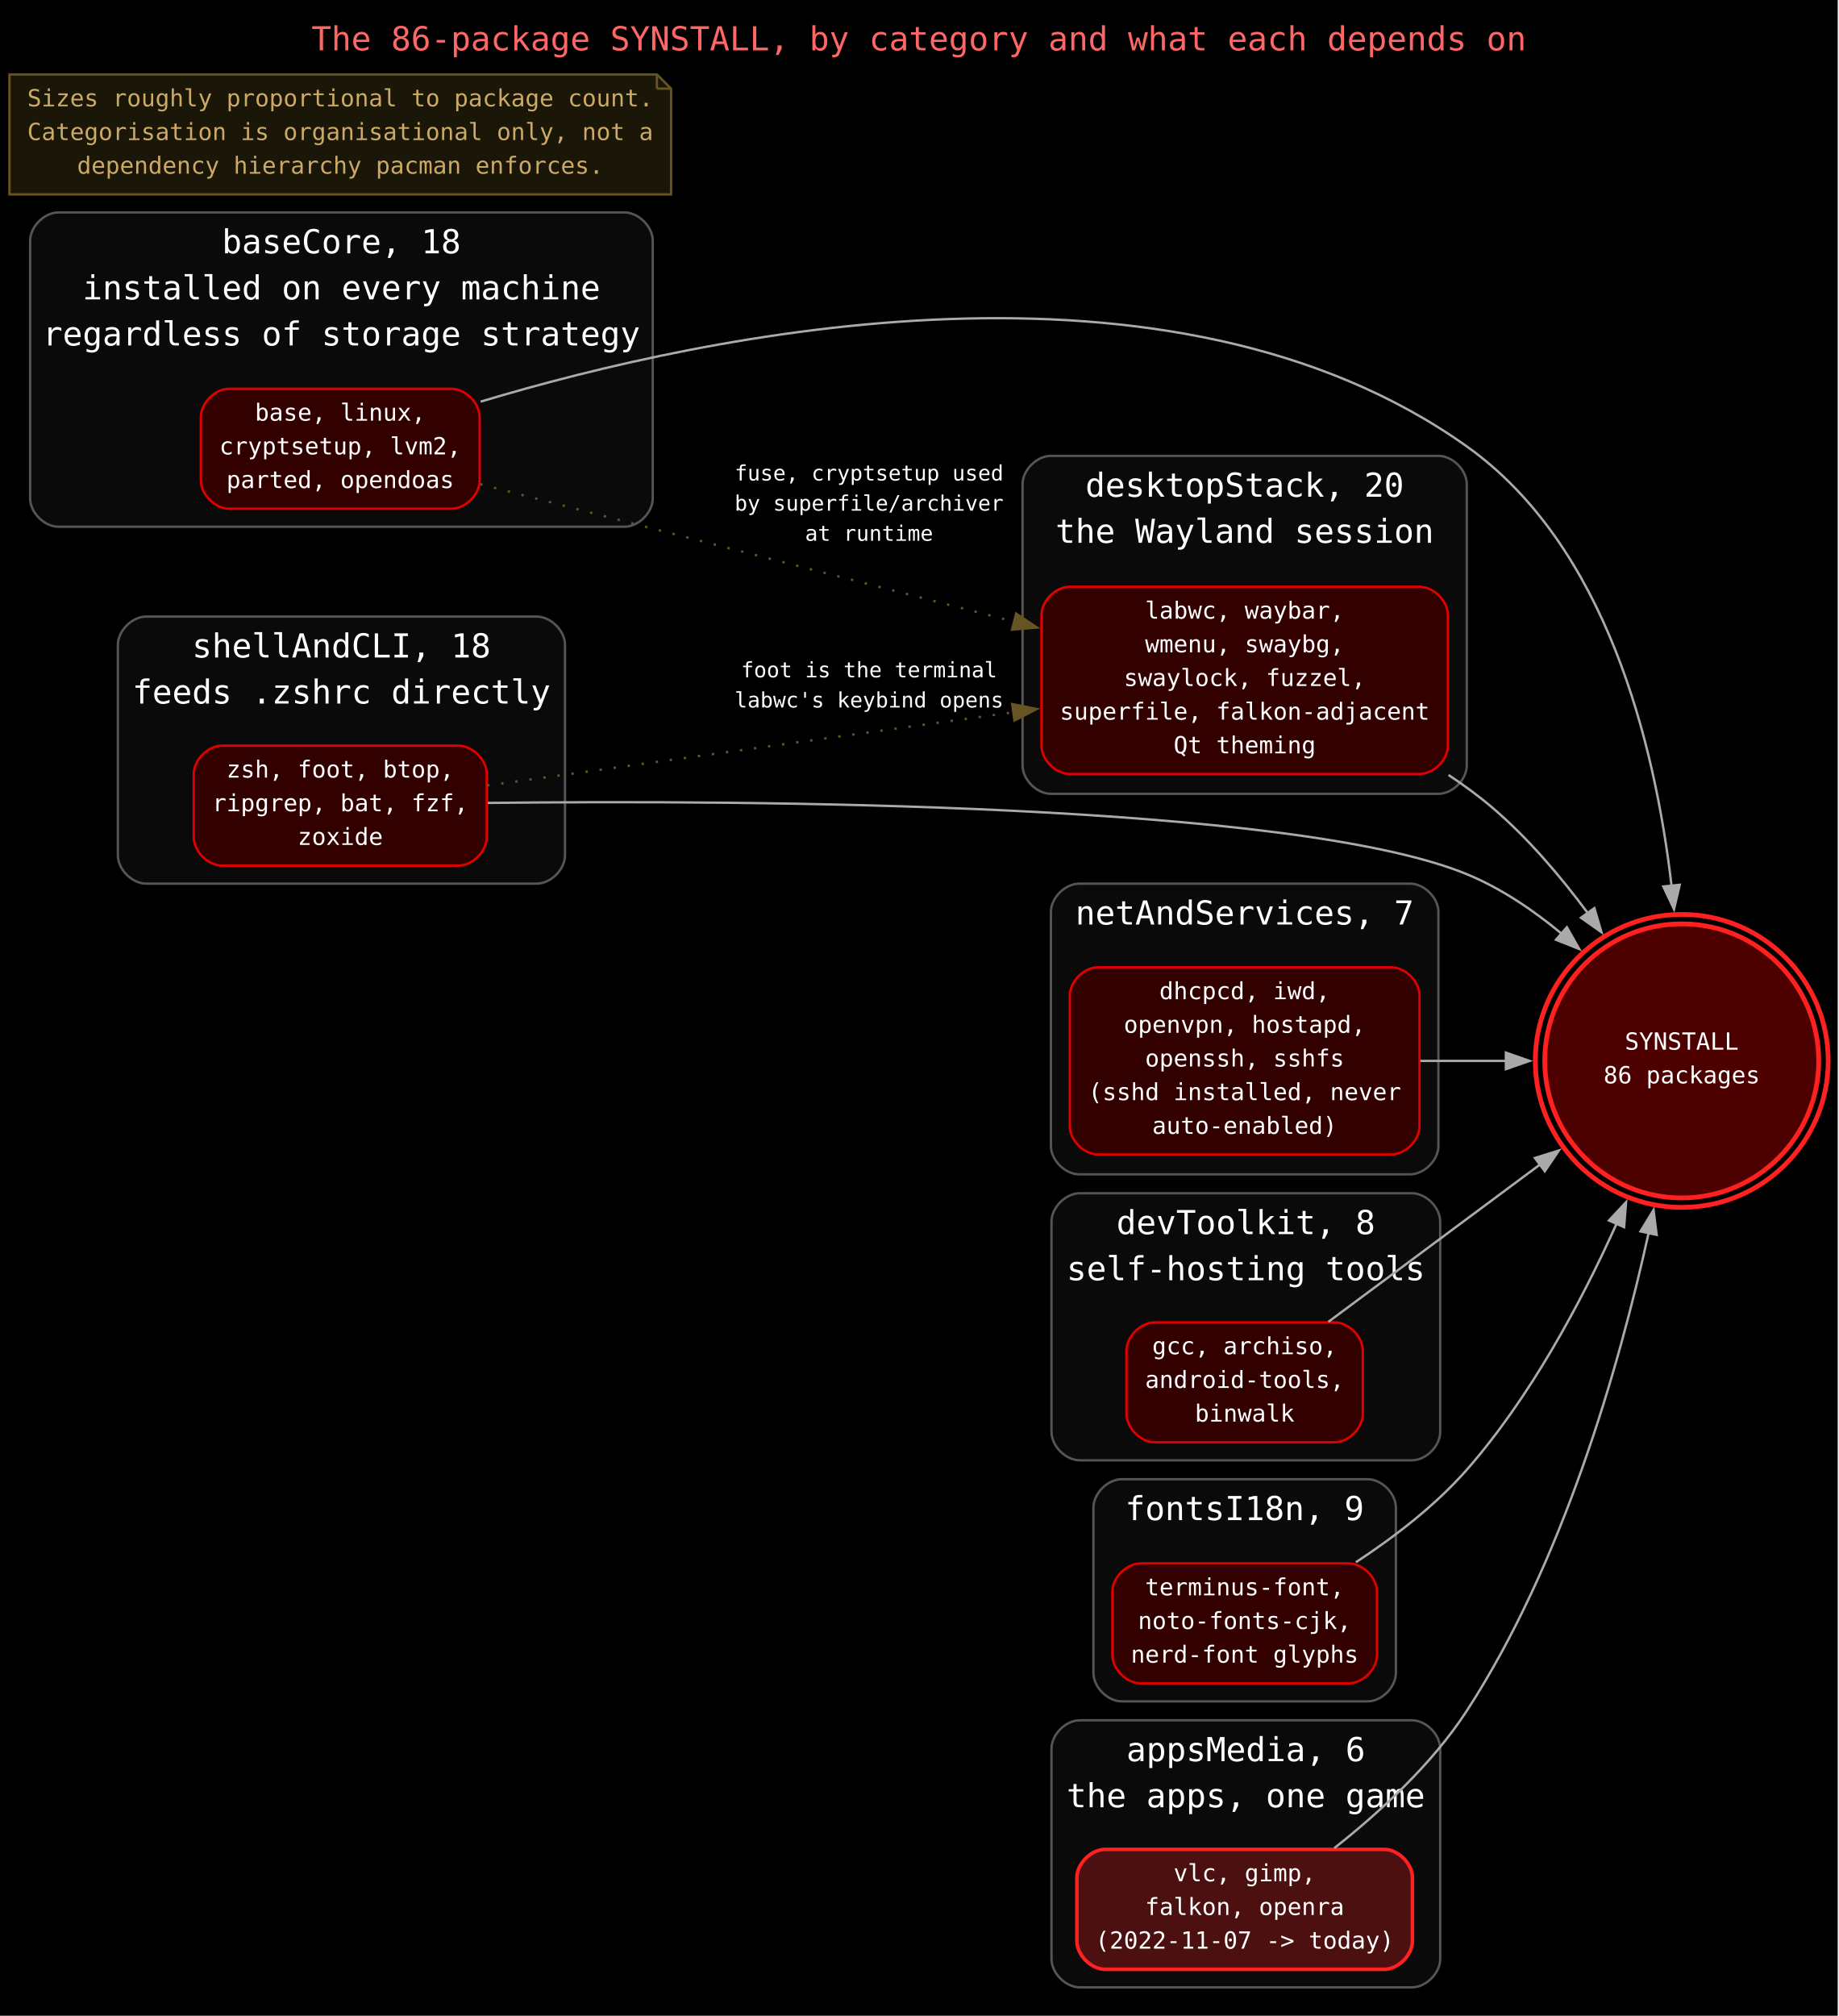
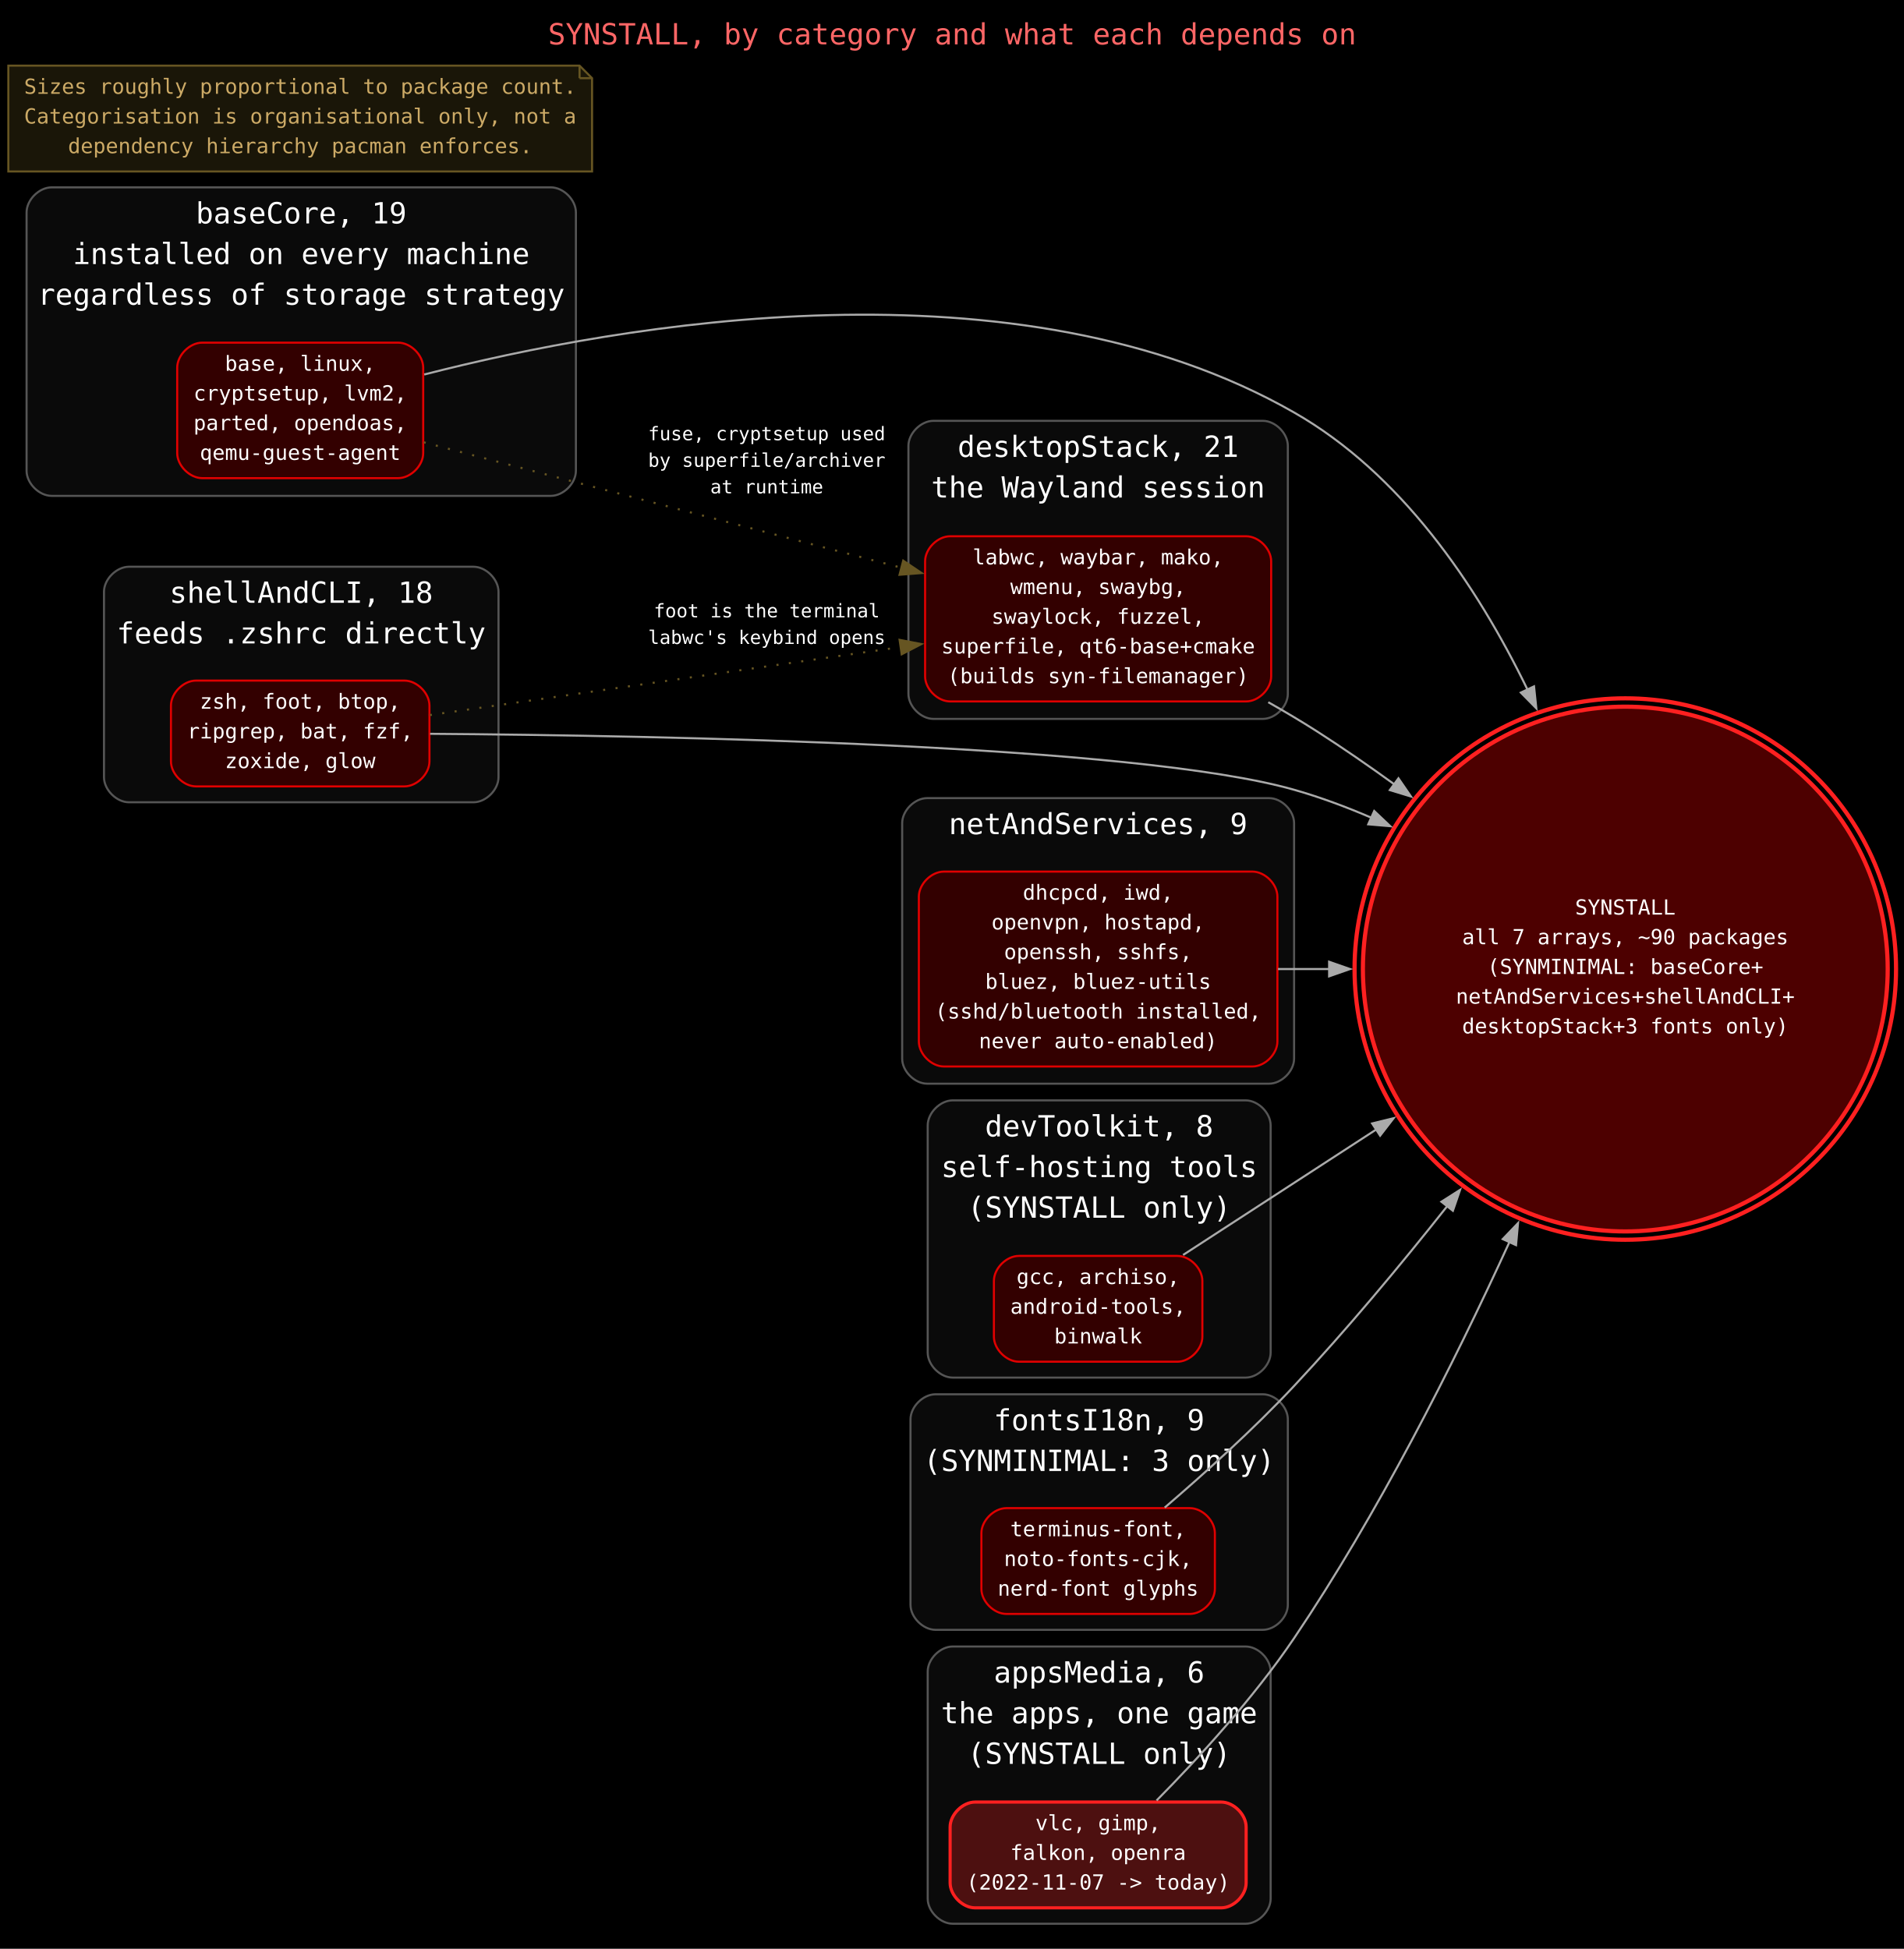
- <svg xmlns="http://www.w3.org/2000/svg" width="778pt" height="853pt" viewBox="0.00 0.00 778.00 853.00">
-   <g id="graph0" class="graph" transform="scale(1 1) rotate(0) translate(4 848.88)">
-     <polygon fill="#000000" stroke="none" points="-4,4 -4,-848.88 773.72,-848.88 773.72,4 -4,4" />
-     <text xml:space="preserve" text-anchor="middle" x="384.86" y="-827.58" font-family="monospace" font-size="14.00" fill="#ff6666">The 86-package SYNSTALL, by category and what each depends on</text>
+ <svg xmlns="http://www.w3.org/2000/svg" width="913pt" height="935pt" viewBox="0.00 0.00 913.00 935.00">
+   <g id="graph0" class="graph" transform="scale(1 1) rotate(0) translate(4 930.88)">
+     <polygon fill="#000000" stroke="none" points="-4,4 -4,-930.88 909.48,-930.88 909.48,4 -4,4" />
+     <text xml:space="preserve" text-anchor="middle" x="452.74" y="-909.58" font-family="monospace" font-size="14.00" fill="#ff6666">SYNSTALL, by category and what each depends on</text>
    <g id="clust1" class="cluster">
-       <path fill="#0a0a0a" stroke="#555555" d="M20.75,-626C20.75,-626 260.25,-626 260.25,-626 266.25,-626 272.25,-632 272.25,-638 272.25,-638 272.25,-747 272.25,-747 272.25,-753 266.25,-759 260.25,-759 260.25,-759 20.75,-759 20.75,-759 14.75,-759 8.75,-753 8.75,-747 8.75,-747 8.75,-638 8.75,-638 8.75,-632 14.75,-626 20.75,-626" />
-       <text xml:space="preserve" text-anchor="middle" x="140.5" y="-741.7" font-family="monospace" font-size="14.00" fill="white">baseCore, 18</text>
-       <text xml:space="preserve" text-anchor="middle" x="140.5" y="-722.2" font-family="monospace" font-size="14.00" fill="white">installed on every machine</text>
-       <text xml:space="preserve" text-anchor="middle" x="140.5" y="-702.7" font-family="monospace" font-size="14.00" fill="white">regardless of storage strategy</text>
+       <path fill="#0a0a0a" stroke="#555555" d="M20.75,-693C20.75,-693 260.25,-693 260.25,-693 266.25,-693 272.25,-699 272.25,-705 272.25,-705 272.25,-829 272.25,-829 272.25,-835 266.25,-841 260.25,-841 260.25,-841 20.75,-841 20.75,-841 14.75,-841 8.75,-835 8.75,-829 8.75,-829 8.75,-705 8.75,-705 8.75,-699 14.75,-693 20.75,-693" />
+       <text xml:space="preserve" text-anchor="middle" x="140.5" y="-823.7" font-family="monospace" font-size="14.00" fill="white">baseCore, 19</text>
+       <text xml:space="preserve" text-anchor="middle" x="140.5" y="-804.2" font-family="monospace" font-size="14.00" fill="white">installed on every machine</text>
+       <text xml:space="preserve" text-anchor="middle" x="140.5" y="-784.7" font-family="monospace" font-size="14.00" fill="white">regardless of storage strategy</text>
    </g>
    <g id="clust2" class="cluster">
-       <path fill="#0a0a0a" stroke="#555555" d="M452.75,-352C452.75,-352 592.75,-352 592.75,-352 598.75,-352 604.75,-358 604.75,-364 604.75,-364 604.75,-463 604.75,-463 604.75,-469 598.75,-475 592.75,-475 592.75,-475 452.75,-475 452.75,-475 446.75,-475 440.75,-469 440.75,-463 440.75,-463 440.75,-364 440.75,-364 440.75,-358 446.75,-352 452.75,-352" />
-       <text xml:space="preserve" text-anchor="middle" x="522.75" y="-457.7" font-family="monospace" font-size="14.00" fill="white">netAndServices, 7</text>
+       <path fill="#0a0a0a" stroke="#555555" d="M440.75,-411C440.75,-411 604.75,-411 604.75,-411 610.75,-411 616.75,-417 616.75,-423 616.75,-423 616.75,-536 616.75,-536 616.75,-542 610.75,-548 604.75,-548 604.75,-548 440.75,-548 440.75,-548 434.75,-548 428.75,-542 428.75,-536 428.75,-536 428.75,-423 428.75,-423 428.75,-417 434.75,-411 440.75,-411" />
+       <text xml:space="preserve" text-anchor="middle" x="522.75" y="-530.7" font-family="monospace" font-size="14.00" fill="white">netAndServices, 9</text>
    </g>
    <g id="clust3" class="cluster">
-       <path fill="#0a0a0a" stroke="#555555" d="M57.88,-475C57.88,-475 223.12,-475 223.12,-475 229.12,-475 235.12,-481 235.12,-487 235.12,-487 235.12,-576 235.12,-576 235.12,-582 229.12,-588 223.12,-588 223.12,-588 57.88,-588 57.88,-588 51.88,-588 45.88,-582 45.88,-576 45.88,-576 45.88,-487 45.88,-487 45.88,-481 51.88,-475 57.88,-475" />
-       <text xml:space="preserve" text-anchor="middle" x="140.5" y="-570.7" font-family="monospace" font-size="14.00" fill="white">shellAndCLI, 18</text>
-       <text xml:space="preserve" text-anchor="middle" x="140.5" y="-551.2" font-family="monospace" font-size="14.00" fill="white">feeds .zshrc directly</text>
+       <path fill="#0a0a0a" stroke="#555555" d="M57.88,-546C57.88,-546 223.12,-546 223.12,-546 229.12,-546 235.12,-552 235.12,-558 235.12,-558 235.12,-647 235.12,-647 235.12,-653 229.12,-659 223.12,-659 223.12,-659 57.88,-659 57.88,-659 51.88,-659 45.88,-653 45.88,-647 45.88,-647 45.88,-558 45.88,-558 45.88,-552 51.88,-546 57.88,-546" />
+       <text xml:space="preserve" text-anchor="middle" x="140.5" y="-641.7" font-family="monospace" font-size="14.00" fill="white">shellAndCLI, 18</text>
+       <text xml:space="preserve" text-anchor="middle" x="140.5" y="-622.2" font-family="monospace" font-size="14.00" fill="white">feeds .zshrc directly</text>
    </g>
    <g id="clust4" class="cluster">
-       <path fill="#0a0a0a" stroke="#555555" d="M440.75,-513C440.75,-513 604.75,-513 604.75,-513 610.75,-513 616.75,-519 616.75,-525 616.75,-525 616.75,-644 616.75,-644 616.75,-650 610.75,-656 604.75,-656 604.75,-656 440.75,-656 440.75,-656 434.75,-656 428.75,-650 428.75,-644 428.75,-644 428.75,-525 428.75,-525 428.75,-519 434.75,-513 440.75,-513" />
-       <text xml:space="preserve" text-anchor="middle" x="522.75" y="-638.7" font-family="monospace" font-size="14.00" fill="white">desktopStack, 20</text>
-       <text xml:space="preserve" text-anchor="middle" x="522.75" y="-619.2" font-family="monospace" font-size="14.00" fill="white">the Wayland session</text>
+       <path fill="#0a0a0a" stroke="#555555" d="M443.75,-586C443.75,-586 601.75,-586 601.75,-586 607.75,-586 613.75,-592 613.75,-598 613.75,-598 613.75,-717 613.75,-717 613.75,-723 607.75,-729 601.75,-729 601.75,-729 443.75,-729 443.75,-729 437.75,-729 431.75,-723 431.75,-717 431.75,-717 431.75,-598 431.75,-598 431.75,-592 437.75,-586 443.75,-586" />
+       <text xml:space="preserve" text-anchor="middle" x="522.75" y="-711.7" font-family="monospace" font-size="14.00" fill="white">desktopStack, 21</text>
+       <text xml:space="preserve" text-anchor="middle" x="522.75" y="-692.2" font-family="monospace" font-size="14.00" fill="white">the Wayland session</text>
    </g>
    <g id="clust5" class="cluster">
-       <path fill="#0a0a0a" stroke="#555555" d="M453,-231C453,-231 593.5,-231 593.5,-231 599.5,-231 605.5,-237 605.5,-243 605.5,-243 605.5,-332 605.5,-332 605.5,-338 599.5,-344 593.5,-344 593.5,-344 453,-344 453,-344 447,-344 441,-338 441,-332 441,-332 441,-243 441,-243 441,-237 447,-231 453,-231" />
-       <text xml:space="preserve" text-anchor="middle" x="523.25" y="-326.7" font-family="monospace" font-size="14.00" fill="white">devToolkit, 8</text>
-       <text xml:space="preserve" text-anchor="middle" x="523.25" y="-307.2" font-family="monospace" font-size="14.00" fill="white">self-hosting tools</text>
+       <path fill="#0a0a0a" stroke="#555555" d="M453,-270C453,-270 593.5,-270 593.5,-270 599.5,-270 605.5,-276 605.5,-282 605.5,-282 605.5,-391 605.5,-391 605.5,-397 599.5,-403 593.5,-403 593.5,-403 453,-403 453,-403 447,-403 441,-397 441,-391 441,-391 441,-282 441,-282 441,-276 447,-270 453,-270" />
+       <text xml:space="preserve" text-anchor="middle" x="523.25" y="-385.7" font-family="monospace" font-size="14.00" fill="white">devToolkit, 8</text>
+       <text xml:space="preserve" text-anchor="middle" x="523.25" y="-366.2" font-family="monospace" font-size="14.00" fill="white">self-hosting tools</text>
+       <text xml:space="preserve" text-anchor="middle" x="523.25" y="-346.7" font-family="monospace" font-size="14.00" fill="white">(SYNSTALL only)</text>
    </g>
    <g id="clust6" class="cluster">
-       <path fill="#0a0a0a" stroke="#555555" d="M470.75,-129C470.75,-129 574.75,-129 574.75,-129 580.75,-129 586.75,-135 586.75,-141 586.75,-141 586.75,-211 586.75,-211 586.75,-217 580.75,-223 574.75,-223 574.75,-223 470.75,-223 470.75,-223 464.75,-223 458.75,-217 458.75,-211 458.75,-211 458.75,-141 458.75,-141 458.75,-135 464.75,-129 470.75,-129" />
-       <text xml:space="preserve" text-anchor="middle" x="522.75" y="-205.7" font-family="monospace" font-size="14.00" fill="white">fontsI18n, 9</text>
+       <path fill="#0a0a0a" stroke="#555555" d="M444.75,-149C444.75,-149 601.75,-149 601.75,-149 607.75,-149 613.75,-155 613.75,-161 613.75,-161 613.75,-250 613.75,-250 613.75,-256 607.75,-262 601.75,-262 601.75,-262 444.75,-262 444.75,-262 438.75,-262 432.75,-256 432.75,-250 432.75,-250 432.75,-161 432.75,-161 432.75,-155 438.75,-149 444.75,-149" />
+       <text xml:space="preserve" text-anchor="middle" x="523.25" y="-244.7" font-family="monospace" font-size="14.00" fill="white">fontsI18n, 9</text>
+       <text xml:space="preserve" text-anchor="middle" x="523.25" y="-225.2" font-family="monospace" font-size="14.00" fill="white">(SYNMINIMAL: 3 only)</text>
    </g>
    <g id="clust7" class="cluster">
-       <path fill="#0a0a0a" stroke="#555555" d="M453,-8C453,-8 593.5,-8 593.5,-8 599.5,-8 605.5,-14 605.5,-20 605.5,-20 605.5,-109 605.5,-109 605.5,-115 599.5,-121 593.5,-121 593.5,-121 453,-121 453,-121 447,-121 441,-115 441,-109 441,-109 441,-20 441,-20 441,-14 447,-8 453,-8" />
-       <text xml:space="preserve" text-anchor="middle" x="523.25" y="-103.7" font-family="monospace" font-size="14.00" fill="white">appsMedia, 6</text>
-       <text xml:space="preserve" text-anchor="middle" x="523.25" y="-84.2" font-family="monospace" font-size="14.00" fill="white">the apps, one game</text>
+       <path fill="#0a0a0a" stroke="#555555" d="M453,-8C453,-8 593.5,-8 593.5,-8 599.5,-8 605.5,-14 605.5,-20 605.5,-20 605.5,-129 605.5,-129 605.5,-135 599.5,-141 593.5,-141 593.5,-141 453,-141 453,-141 447,-141 441,-135 441,-129 441,-129 441,-20 441,-20 441,-14 447,-8 453,-8" />
+       <text xml:space="preserve" text-anchor="middle" x="523.25" y="-123.7" font-family="monospace" font-size="14.00" fill="white">appsMedia, 6</text>
+       <text xml:space="preserve" text-anchor="middle" x="523.25" y="-104.2" font-family="monospace" font-size="14.00" fill="white">the apps, one game</text>
+       <text xml:space="preserve" text-anchor="middle" x="523.25" y="-84.7" font-family="monospace" font-size="14.00" fill="white">(SYNSTALL only)</text>
    </g>
    <g id="node1" class="node">
-       <ellipse fill="#4d0000" stroke="#ff2020" stroke-width="2" cx="707.73" cy="-400" rx="57.98" ry="57.98" />
-       <ellipse fill="none" stroke="#ff2020" stroke-width="2" cx="707.73" cy="-400" rx="61.98" ry="61.98" />
-       <text xml:space="preserve" text-anchor="middle" x="707.73" y="-404.75" font-family="monospace" font-size="10.00" fill="white">SYNSTALL</text>
-       <text xml:space="preserve" text-anchor="middle" x="707.73" y="-390.5" font-family="monospace" font-size="10.00" fill="white">86 packages</text>
+       <ellipse fill="#4d0000" stroke="#ff2020" stroke-width="2" cx="775.62" cy="-466" rx="125.87" ry="125.87" />
+       <ellipse fill="none" stroke="#ff2020" stroke-width="2" cx="775.62" cy="-466" rx="129.87" ry="129.87" />
+       <text xml:space="preserve" text-anchor="middle" x="775.62" y="-492.12" font-family="monospace" font-size="10.00" fill="white">SYNSTALL</text>
+       <text xml:space="preserve" text-anchor="middle" x="775.62" y="-477.88" font-family="monospace" font-size="10.00" fill="white">all 7 arrays, ~90 packages</text>
+       <text xml:space="preserve" text-anchor="middle" x="775.62" y="-463.62" font-family="monospace" font-size="10.00" fill="white">(SYNMINIMAL: baseCore+</text>
+       <text xml:space="preserve" text-anchor="middle" x="775.62" y="-449.38" font-family="monospace" font-size="10.00" fill="white">netAndServices+shellAndCLI+</text>
+       <text xml:space="preserve" text-anchor="middle" x="775.62" y="-435.12" font-family="monospace" font-size="10.00" fill="white">desktopStack+3 fonts only)</text>
    </g>
    <g id="node2" class="node">
-       <path fill="#330000" stroke="#e00000" d="M187,-684.38C187,-684.38 93,-684.38 93,-684.38 87,-684.38 81,-678.38 81,-672.38 81,-672.38 81,-645.62 81,-645.62 81,-639.62 87,-633.62 93,-633.62 93,-633.62 187,-633.62 187,-633.62 193,-633.62 199,-639.62 199,-645.62 199,-645.62 199,-672.38 199,-672.38 199,-678.38 193,-684.38 187,-684.38" />
-       <text xml:space="preserve" text-anchor="middle" x="140" y="-670.88" font-family="monospace" font-size="10.00" fill="white">base, linux,</text>
-       <text xml:space="preserve" text-anchor="middle" x="140" y="-656.62" font-family="monospace" font-size="10.00" fill="white">cryptsetup, lvm2,</text>
-       <text xml:space="preserve" text-anchor="middle" x="140" y="-642.38" font-family="monospace" font-size="10.00" fill="white">parted, opendoas</text>
+       <path fill="#330000" stroke="#e00000" d="M187,-766.5C187,-766.5 93,-766.5 93,-766.5 87,-766.5 81,-760.5 81,-754.5 81,-754.5 81,-713.5 81,-713.5 81,-707.5 87,-701.5 93,-701.5 93,-701.5 187,-701.5 187,-701.5 193,-701.5 199,-707.5 199,-713.5 199,-713.5 199,-754.5 199,-754.5 199,-760.5 193,-766.5 187,-766.5" />
+       <text xml:space="preserve" text-anchor="middle" x="140" y="-753" font-family="monospace" font-size="10.00" fill="white">base, linux,</text>
+       <text xml:space="preserve" text-anchor="middle" x="140" y="-738.75" font-family="monospace" font-size="10.00" fill="white">cryptsetup, lvm2,</text>
+       <text xml:space="preserve" text-anchor="middle" x="140" y="-724.5" font-family="monospace" font-size="10.00" fill="white">parted, opendoas,</text>
+       <text xml:space="preserve" text-anchor="middle" x="140" y="-710.25" font-family="monospace" font-size="10.00" fill="white">qemu-guest-agent</text>
    </g>
    <g id="edge1" class="edge">
-       <path fill="none" stroke="#aaaaaa" d="M199.41,-678.94C296.12,-707.99 491.27,-749.35 616.75,-660 675.63,-618.07 696.34,-534.86 703.44,-473.82" />
-       <polygon fill="#aaaaaa" stroke="#aaaaaa" points="706.88,-474.52 704.45,-464.2 699.92,-473.78 706.88,-474.52" />
+       <path fill="none" stroke="#aaaaaa" d="M199.49,-751.22C294.21,-775.51 483.93,-808.96 616.75,-733 667.81,-703.8 704.03,-650.92 728.79,-599.88" />
+       <polygon fill="#aaaaaa" stroke="#aaaaaa" points="731.84,-601.61 732.94,-591.07 725.51,-598.62 731.84,-601.61" />
    </g>
    <g id="node5" class="node">
-       <path fill="#330000" stroke="#e00000" d="M596.75,-600.62C596.75,-600.62 448.75,-600.62 448.75,-600.62 442.75,-600.62 436.75,-594.62 436.75,-588.62 436.75,-588.62 436.75,-533.38 436.75,-533.38 436.75,-527.38 442.75,-521.38 448.75,-521.38 448.75,-521.38 596.75,-521.38 596.75,-521.38 602.75,-521.38 608.75,-527.38 608.75,-533.38 608.75,-533.38 608.75,-588.62 608.75,-588.62 608.75,-594.62 602.75,-600.62 596.75,-600.62" />
-       <text xml:space="preserve" text-anchor="middle" x="522.75" y="-587.12" font-family="monospace" font-size="10.00" fill="white">labwc, waybar,</text>
-       <text xml:space="preserve" text-anchor="middle" x="522.75" y="-572.88" font-family="monospace" font-size="10.00" fill="white">wmenu, swaybg,</text>
-       <text xml:space="preserve" text-anchor="middle" x="522.75" y="-558.62" font-family="monospace" font-size="10.00" fill="white">swaylock, fuzzel,</text>
-       <text xml:space="preserve" text-anchor="middle" x="522.75" y="-544.38" font-family="monospace" font-size="10.00" fill="white">superfile, falkon-adjacent</text>
-       <text xml:space="preserve" text-anchor="middle" x="522.75" y="-530.12" font-family="monospace" font-size="10.00" fill="white">Qt theming</text>
+       <path fill="#330000" stroke="#e00000" d="M593.75,-673.62C593.75,-673.62 451.75,-673.62 451.75,-673.62 445.75,-673.62 439.75,-667.62 439.75,-661.62 439.75,-661.62 439.75,-606.38 439.75,-606.38 439.75,-600.38 445.75,-594.38 451.75,-594.38 451.75,-594.38 593.75,-594.38 593.75,-594.38 599.75,-594.38 605.75,-600.38 605.75,-606.38 605.75,-606.38 605.75,-661.62 605.75,-661.62 605.75,-667.62 599.75,-673.62 593.75,-673.62" />
+       <text xml:space="preserve" text-anchor="middle" x="522.75" y="-660.12" font-family="monospace" font-size="10.00" fill="white">labwc, waybar, mako,</text>
+       <text xml:space="preserve" text-anchor="middle" x="522.75" y="-645.88" font-family="monospace" font-size="10.00" fill="white">wmenu, swaybg,</text>
+       <text xml:space="preserve" text-anchor="middle" x="522.75" y="-631.62" font-family="monospace" font-size="10.00" fill="white">swaylock, fuzzel,</text>
+       <text xml:space="preserve" text-anchor="middle" x="522.75" y="-617.38" font-family="monospace" font-size="10.00" fill="white">superfile, qt6-base+cmake</text>
+       <text xml:space="preserve" text-anchor="middle" x="522.75" y="-603.12" font-family="monospace" font-size="10.00" fill="white">(builds syn-filemanager)</text>
    </g>
    <g id="edge8" class="edge">
-       <path fill="none" stroke="#665522" stroke-dasharray="1,5" d="M199.24,-644.01C259.38,-628.53 354.23,-604.12 425.53,-585.77" />
-       <polygon fill="#665522" stroke="#665522" points="426.04,-589.25 434.85,-583.37 424.29,-582.47 426.04,-589.25" />
-       <text xml:space="preserve" text-anchor="middle" x="358.38" y="-645.57" font-family="monospace" font-size="9.00" fill="white">  fuse, cryptsetup used</text>
-       <text xml:space="preserve" text-anchor="middle" x="358.38" y="-632.82" font-family="monospace" font-size="9.00" fill="white">  by superfile/archiver</text>
-       <text xml:space="preserve" text-anchor="middle" x="358.38" y="-620.07" font-family="monospace" font-size="9.00" fill="white">  at runtime</text>
+       <path fill="none" stroke="#665522" stroke-dasharray="1,5" d="M199.24,-718.7C260.27,-702.67 357.05,-677.26 428.69,-658.44" />
+       <polygon fill="#665522" stroke="#665522" points="429.26,-661.91 438.05,-655.98 427.49,-655.14 429.26,-661.91" />
+       <text xml:space="preserve" text-anchor="middle" x="358.38" y="-719.69" font-family="monospace" font-size="9.00" fill="white">  fuse, cryptsetup used</text>
+       <text xml:space="preserve" text-anchor="middle" x="358.38" y="-706.94" font-family="monospace" font-size="9.00" fill="white">  by superfile/archiver</text>
+       <text xml:space="preserve" text-anchor="middle" x="358.38" y="-694.19" font-family="monospace" font-size="9.00" fill="white">  at runtime</text>
    </g>
    <g id="node3" class="node">
-       <path fill="#330000" stroke="#e00000" d="M584.75,-439.62C584.75,-439.62 460.75,-439.62 460.75,-439.62 454.75,-439.62 448.75,-433.62 448.75,-427.62 448.75,-427.62 448.75,-372.38 448.75,-372.38 448.75,-366.38 454.75,-360.38 460.75,-360.38 460.75,-360.38 584.75,-360.38 584.75,-360.38 590.75,-360.38 596.75,-366.38 596.75,-372.38 596.75,-372.38 596.75,-427.62 596.75,-427.62 596.75,-433.62 590.75,-439.62 584.75,-439.62" />
-       <text xml:space="preserve" text-anchor="middle" x="522.75" y="-426.12" font-family="monospace" font-size="10.00" fill="white">dhcpcd, iwd,</text>
-       <text xml:space="preserve" text-anchor="middle" x="522.75" y="-411.88" font-family="monospace" font-size="10.00" fill="white">openvpn, hostapd,</text>
-       <text xml:space="preserve" text-anchor="middle" x="522.75" y="-397.62" font-family="monospace" font-size="10.00" fill="white">openssh, sshfs</text>
-       <text xml:space="preserve" text-anchor="middle" x="522.75" y="-383.38" font-family="monospace" font-size="10.00" fill="white">(sshd installed, never</text>
-       <text xml:space="preserve" text-anchor="middle" x="522.75" y="-369.12" font-family="monospace" font-size="10.00" fill="white">auto-enabled)</text>
+       <path fill="#330000" stroke="#e00000" d="M596.75,-512.75C596.75,-512.75 448.75,-512.75 448.75,-512.75 442.75,-512.75 436.75,-506.75 436.75,-500.75 436.75,-500.75 436.75,-431.25 436.75,-431.25 436.75,-425.25 442.75,-419.25 448.75,-419.25 448.75,-419.25 596.75,-419.25 596.75,-419.25 602.75,-419.25 608.75,-425.25 608.75,-431.25 608.75,-431.25 608.75,-500.75 608.75,-500.75 608.75,-506.75 602.75,-512.75 596.75,-512.75" />
+       <text xml:space="preserve" text-anchor="middle" x="522.75" y="-499.25" font-family="monospace" font-size="10.00" fill="white">dhcpcd, iwd,</text>
+       <text xml:space="preserve" text-anchor="middle" x="522.75" y="-485" font-family="monospace" font-size="10.00" fill="white">openvpn, hostapd,</text>
+       <text xml:space="preserve" text-anchor="middle" x="522.75" y="-470.75" font-family="monospace" font-size="10.00" fill="white">openssh, sshfs,</text>
+       <text xml:space="preserve" text-anchor="middle" x="522.75" y="-456.5" font-family="monospace" font-size="10.00" fill="white">bluez, bluez-utils</text>
+       <text xml:space="preserve" text-anchor="middle" x="522.75" y="-442.25" font-family="monospace" font-size="10.00" fill="white">(sshd/bluetooth installed,</text>
+       <text xml:space="preserve" text-anchor="middle" x="522.75" y="-428" font-family="monospace" font-size="10.00" fill="white">never auto-enabled)</text>
    </g>
    <g id="edge2" class="edge">
-       <path fill="none" stroke="#aaaaaa" d="M597.12,-400C609.1,-400 621.51,-400 633.49,-400" />
-       <polygon fill="#aaaaaa" stroke="#aaaaaa" points="633.3,-403.5 643.3,-400 633.3,-396.5 633.3,-403.5" />
+       <path fill="none" stroke="#aaaaaa" d="M609.03,-466C617.04,-466 625.29,-466 633.64,-466" />
+       <polygon fill="#aaaaaa" stroke="#aaaaaa" points="633.55,-469.5 643.55,-466 633.55,-462.5 633.55,-469.5" />
    </g>
    <g id="node4" class="node">
-       <path fill="#330000" stroke="#e00000" d="M190,-533.38C190,-533.38 90,-533.38 90,-533.38 84,-533.38 78,-527.38 78,-521.38 78,-521.38 78,-494.62 78,-494.62 78,-488.62 84,-482.62 90,-482.62 90,-482.62 190,-482.62 190,-482.62 196,-482.62 202,-488.62 202,-494.62 202,-494.62 202,-521.38 202,-521.38 202,-527.38 196,-533.38 190,-533.38" />
-       <text xml:space="preserve" text-anchor="middle" x="140" y="-519.88" font-family="monospace" font-size="10.00" fill="white">zsh, foot, btop,</text>
-       <text xml:space="preserve" text-anchor="middle" x="140" y="-505.62" font-family="monospace" font-size="10.00" fill="white">ripgrep, bat, fzf,</text>
-       <text xml:space="preserve" text-anchor="middle" x="140" y="-491.38" font-family="monospace" font-size="10.00" fill="white">zoxide</text>
+       <path fill="#330000" stroke="#e00000" d="M190,-604.38C190,-604.38 90,-604.38 90,-604.38 84,-604.38 78,-598.38 78,-592.38 78,-592.38 78,-565.62 78,-565.62 78,-559.62 84,-553.62 90,-553.62 90,-553.62 190,-553.62 190,-553.62 196,-553.62 202,-559.62 202,-565.62 202,-565.62 202,-592.38 202,-592.38 202,-598.38 196,-604.38 190,-604.38" />
+       <text xml:space="preserve" text-anchor="middle" x="140" y="-590.88" font-family="monospace" font-size="10.00" fill="white">zsh, foot, btop,</text>
+       <text xml:space="preserve" text-anchor="middle" x="140" y="-576.62" font-family="monospace" font-size="10.00" fill="white">ripgrep, bat, fzf,</text>
+       <text xml:space="preserve" text-anchor="middle" x="140" y="-562.38" font-family="monospace" font-size="10.00" fill="white">zoxide, glow</text>
    </g>
    <g id="edge3" class="edge">
-       <path fill="none" stroke="#aaaaaa" d="M202.43,-509.15C313.62,-510.43 543.49,-509.17 616.75,-479 631.13,-473.08 644.8,-463.86 656.93,-453.79" />
-       <polygon fill="#aaaaaa" stroke="#aaaaaa" points="659.11,-456.54 664.35,-447.34 654.51,-451.26 659.11,-456.54" />
+       <path fill="none" stroke="#aaaaaa" d="M202.31,-578.85C312.74,-578.04 540.67,-573.69 616.75,-552 629.18,-548.46 641.72,-543.81 654,-538.51" />
+       <polygon fill="#aaaaaa" stroke="#aaaaaa" points="655.18,-541.82 662.87,-534.53 652.32,-535.43 655.18,-541.82" />
    </g>
    <g id="edge9" class="edge">
-       <path fill="none" stroke="#665522" stroke-dasharray="1,5" d="M202.17,-516.52C262.33,-524.89 355.09,-537.8 425.2,-547.56" />
-       <polygon fill="#665522" stroke="#665522" points="424.37,-550.98 434.75,-548.89 425.33,-544.04 424.37,-550.98" />
-       <text xml:space="preserve" text-anchor="middle" x="358.38" y="-562.29" font-family="monospace" font-size="9.00" fill="white">  foot is the terminal</text>
-       <text xml:space="preserve" text-anchor="middle" x="358.38" y="-549.54" font-family="monospace" font-size="9.00" fill="white">  labwc's keybind opens</text>
+       <path fill="none" stroke="#665522" stroke-dasharray="1,5" d="M202.17,-587.84C263.23,-596.66 357.86,-610.33 428.33,-620.5" />
+       <polygon fill="#665522" stroke="#665522" points="427.52,-623.92 437.92,-621.89 428.52,-617 427.52,-623.92" />
+       <text xml:space="preserve" text-anchor="middle" x="358.38" y="-634.7" font-family="monospace" font-size="9.00" fill="white">  foot is the terminal</text>
+       <text xml:space="preserve" text-anchor="middle" x="358.38" y="-621.95" font-family="monospace" font-size="9.00" fill="white">  labwc's keybind opens</text>
    </g>
    <g id="edge4" class="edge">
-       <path fill="none" stroke="#aaaaaa" d="M609.03,-520.97C615.62,-516.62 621.95,-511.96 627.75,-507 642.65,-494.28 656.34,-478.23 668,-462.47" />
-       <polygon fill="#aaaaaa" stroke="#aaaaaa" points="670.75,-464.64 673.74,-454.47 665.07,-460.56 670.75,-464.64" />
+       <path fill="none" stroke="#aaaaaa" d="M604.36,-594.01C612.37,-589.48 620.3,-584.77 627.75,-580 640.11,-572.09 652.71,-563.39 665.08,-554.43" />
+       <polygon fill="#aaaaaa" stroke="#aaaaaa" points="666.81,-557.5 672.81,-548.77 662.68,-551.85 666.81,-557.5" />
    </g>
    <g id="node6" class="node">
-       <path fill="#330000" stroke="#e00000" d="M560.75,-289.38C560.75,-289.38 484.75,-289.38 484.75,-289.38 478.75,-289.38 472.75,-283.38 472.75,-277.38 472.75,-277.38 472.75,-250.62 472.75,-250.62 472.75,-244.62 478.75,-238.62 484.75,-238.62 484.75,-238.62 560.75,-238.62 560.75,-238.62 566.75,-238.62 572.75,-244.62 572.75,-250.62 572.75,-250.62 572.75,-277.38 572.75,-277.38 572.75,-283.38 566.75,-289.38 560.75,-289.38" />
-       <text xml:space="preserve" text-anchor="middle" x="522.75" y="-275.88" font-family="monospace" font-size="10.00" fill="white">gcc, archiso,</text>
-       <text xml:space="preserve" text-anchor="middle" x="522.75" y="-261.62" font-family="monospace" font-size="10.00" fill="white">android-tools,</text>
-       <text xml:space="preserve" text-anchor="middle" x="522.75" y="-247.38" font-family="monospace" font-size="10.00" fill="white">binwalk</text>
+       <path fill="#330000" stroke="#e00000" d="M560.75,-328.38C560.75,-328.38 484.75,-328.38 484.75,-328.38 478.75,-328.38 472.75,-322.38 472.75,-316.38 472.75,-316.38 472.75,-289.62 472.75,-289.62 472.75,-283.62 478.75,-277.62 484.75,-277.62 484.75,-277.62 560.75,-277.62 560.75,-277.62 566.75,-277.62 572.75,-283.62 572.75,-289.62 572.75,-289.62 572.75,-316.38 572.75,-316.38 572.75,-322.38 566.75,-328.38 560.75,-328.38" />
+       <text xml:space="preserve" text-anchor="middle" x="522.75" y="-314.88" font-family="monospace" font-size="10.00" fill="white">gcc, archiso,</text>
+       <text xml:space="preserve" text-anchor="middle" x="522.75" y="-300.62" font-family="monospace" font-size="10.00" fill="white">android-tools,</text>
+       <text xml:space="preserve" text-anchor="middle" x="522.75" y="-286.38" font-family="monospace" font-size="10.00" fill="white">binwalk</text>
    </g>
    <g id="edge5" class="edge">
-       <path fill="none" stroke="#aaaaaa" d="M558.17,-289.58C583.41,-308.34 618.29,-334.27 647.91,-356.28" />
-       <polygon fill="#aaaaaa" stroke="#aaaaaa" points="645.59,-358.92 655.71,-362.08 649.77,-353.3 645.59,-358.92" />
+       <path fill="none" stroke="#aaaaaa" d="M563.5,-328.83C588.76,-345.24 622.89,-367.42 656.35,-389.15" />
+       <polygon fill="#aaaaaa" stroke="#aaaaaa" points="654.19,-391.93 664.49,-394.44 658.01,-386.06 654.19,-391.93" />
    </g>
    <g id="node7" class="node">
-       <path fill="#330000" stroke="#e00000" d="M566.75,-187.38C566.75,-187.38 478.75,-187.38 478.75,-187.38 472.75,-187.38 466.75,-181.38 466.75,-175.38 466.75,-175.38 466.75,-148.62 466.75,-148.62 466.75,-142.62 472.75,-136.62 478.75,-136.62 478.75,-136.62 566.75,-136.62 566.75,-136.62 572.75,-136.62 578.75,-142.62 578.75,-148.62 578.75,-148.62 578.75,-175.38 578.75,-175.38 578.75,-181.38 572.75,-187.38 566.75,-187.38" />
-       <text xml:space="preserve" text-anchor="middle" x="522.75" y="-173.88" font-family="monospace" font-size="10.00" fill="white">terminus-font,</text>
-       <text xml:space="preserve" text-anchor="middle" x="522.75" y="-159.62" font-family="monospace" font-size="10.00" fill="white">noto-fonts-cjk,</text>
-       <text xml:space="preserve" text-anchor="middle" x="522.75" y="-145.38" font-family="monospace" font-size="10.00" fill="white">nerd-font glyphs</text>
+       <path fill="#330000" stroke="#e00000" d="M566.75,-207.38C566.75,-207.38 478.75,-207.38 478.75,-207.38 472.75,-207.38 466.75,-201.38 466.75,-195.38 466.75,-195.38 466.75,-168.62 466.75,-168.62 466.75,-162.62 472.75,-156.62 478.75,-156.62 478.75,-156.62 566.75,-156.62 566.75,-156.62 572.75,-156.62 578.75,-162.62 578.75,-168.62 578.75,-168.62 578.75,-195.38 578.75,-195.38 578.75,-201.38 572.75,-207.38 566.75,-207.38" />
+       <text xml:space="preserve" text-anchor="middle" x="522.75" y="-193.88" font-family="monospace" font-size="10.00" fill="white">terminus-font,</text>
+       <text xml:space="preserve" text-anchor="middle" x="522.75" y="-179.62" font-family="monospace" font-size="10.00" fill="white">noto-fonts-cjk,</text>
+       <text xml:space="preserve" text-anchor="middle" x="522.75" y="-165.38" font-family="monospace" font-size="10.00" fill="white">nerd-font glyphs</text>
    </g>
    <g id="edge6" class="edge">
-       <path fill="none" stroke="#aaaaaa" d="M569.84,-187.87C586.04,-198.51 603.5,-211.9 616.75,-227 643.56,-257.56 665.02,-297.51 680.24,-331.32" />
-       <polygon fill="#aaaaaa" stroke="#aaaaaa" points="676.93,-332.47 684.16,-340.22 683.33,-329.65 676.93,-332.47" />
+       <path fill="none" stroke="#aaaaaa" d="M554.69,-207.64C573.38,-223.68 597.28,-245.19 616.75,-266 641.88,-292.86 667.34,-323.37 690.26,-352.32" />
+       <polygon fill="#aaaaaa" stroke="#aaaaaa" points="687.42,-354.37 696.36,-360.06 692.92,-350.04 687.42,-354.37" />
    </g>
    <g id="node8" class="node">
      <path fill="#4d1010" stroke="#ff2020" stroke-width="1.5" d="M581.75,-66.38C581.75,-66.38 463.75,-66.38 463.75,-66.38 457.75,-66.38 451.75,-60.38 451.75,-54.38 451.75,-54.38 451.75,-27.62 451.75,-27.62 451.75,-21.62 457.75,-15.62 463.75,-15.62 463.75,-15.62 581.75,-15.62 581.75,-15.62 587.75,-15.62 593.75,-21.62 593.75,-27.62 593.75,-27.62 593.75,-54.38 593.75,-54.38 593.75,-60.38 587.75,-66.38 581.75,-66.38" />
      <text xml:space="preserve" text-anchor="middle" x="522.75" y="-52.88" font-family="monospace" font-size="10.00" fill="white">vlc, gimp,</text>
      <text xml:space="preserve" text-anchor="middle" x="522.75" y="-38.62" font-family="monospace" font-size="10.00" fill="white">falkon, openra</text>
      <text xml:space="preserve" text-anchor="middle" x="522.75" y="-24.38" font-family="monospace" font-size="10.00" fill="white">(2022-11-07 -&gt; today)</text>
    </g>
    <g id="edge7" class="edge">
-       <path fill="none" stroke="#aaaaaa" d="M560.7,-66.92C579.77,-81.96 602.05,-102.38 616.75,-125 657.18,-187.23 680.92,-269.21 693.76,-327.43" />
-       <polygon fill="#aaaaaa" stroke="#aaaaaa" points="690.27,-327.86 695.79,-336.9 697.11,-326.39 690.27,-327.86" />
+       <path fill="none" stroke="#aaaaaa" d="M550.79,-67.12C570.63,-87.2 597.38,-116.28 616.75,-145 656.71,-204.26 692.65,-275.12 720.11,-335.16" />
+       <polygon fill="#aaaaaa" stroke="#aaaaaa" points="716.84,-336.44 724.16,-344.1 723.21,-333.54 716.84,-336.44" />
    </g>
    <g id="node9" class="node">
-       <polygon fill="#1a1608" stroke="#665522" points="274,-817.38 0,-817.38 0,-766.62 280,-766.62 280,-811.38 274,-817.38" />
-       <polyline fill="none" stroke="#665522" points="274,-817.38 274,-811.38" />
-       <polyline fill="none" stroke="#665522" points="280,-811.38 274,-811.38" />
-       <text xml:space="preserve" text-anchor="middle" x="140" y="-803.88" font-family="monospace" font-size="10.00" fill="#ccaa66">Sizes roughly proportional to package count.</text>
-       <text xml:space="preserve" text-anchor="middle" x="140" y="-789.62" font-family="monospace" font-size="10.00" fill="#ccaa66">Categorisation is organisational only, not a</text>
-       <text xml:space="preserve" text-anchor="middle" x="140" y="-775.38" font-family="monospace" font-size="10.00" fill="#ccaa66">dependency hierarchy pacman enforces.</text>
+       <polygon fill="#1a1608" stroke="#665522" points="274,-899.38 0,-899.38 0,-848.62 280,-848.62 280,-893.38 274,-899.38" />
+       <polyline fill="none" stroke="#665522" points="274,-899.38 274,-893.38" />
+       <polyline fill="none" stroke="#665522" points="280,-893.38 274,-893.38" />
+       <text xml:space="preserve" text-anchor="middle" x="140" y="-885.88" font-family="monospace" font-size="10.00" fill="#ccaa66">Sizes roughly proportional to package count.</text>
+       <text xml:space="preserve" text-anchor="middle" x="140" y="-871.62" font-family="monospace" font-size="10.00" fill="#ccaa66">Categorisation is organisational only, not a</text>
+       <text xml:space="preserve" text-anchor="middle" x="140" y="-857.38" font-family="monospace" font-size="10.00" fill="#ccaa66">dependency hierarchy pacman enforces.</text>
    </g>
  </g>
</svg>
